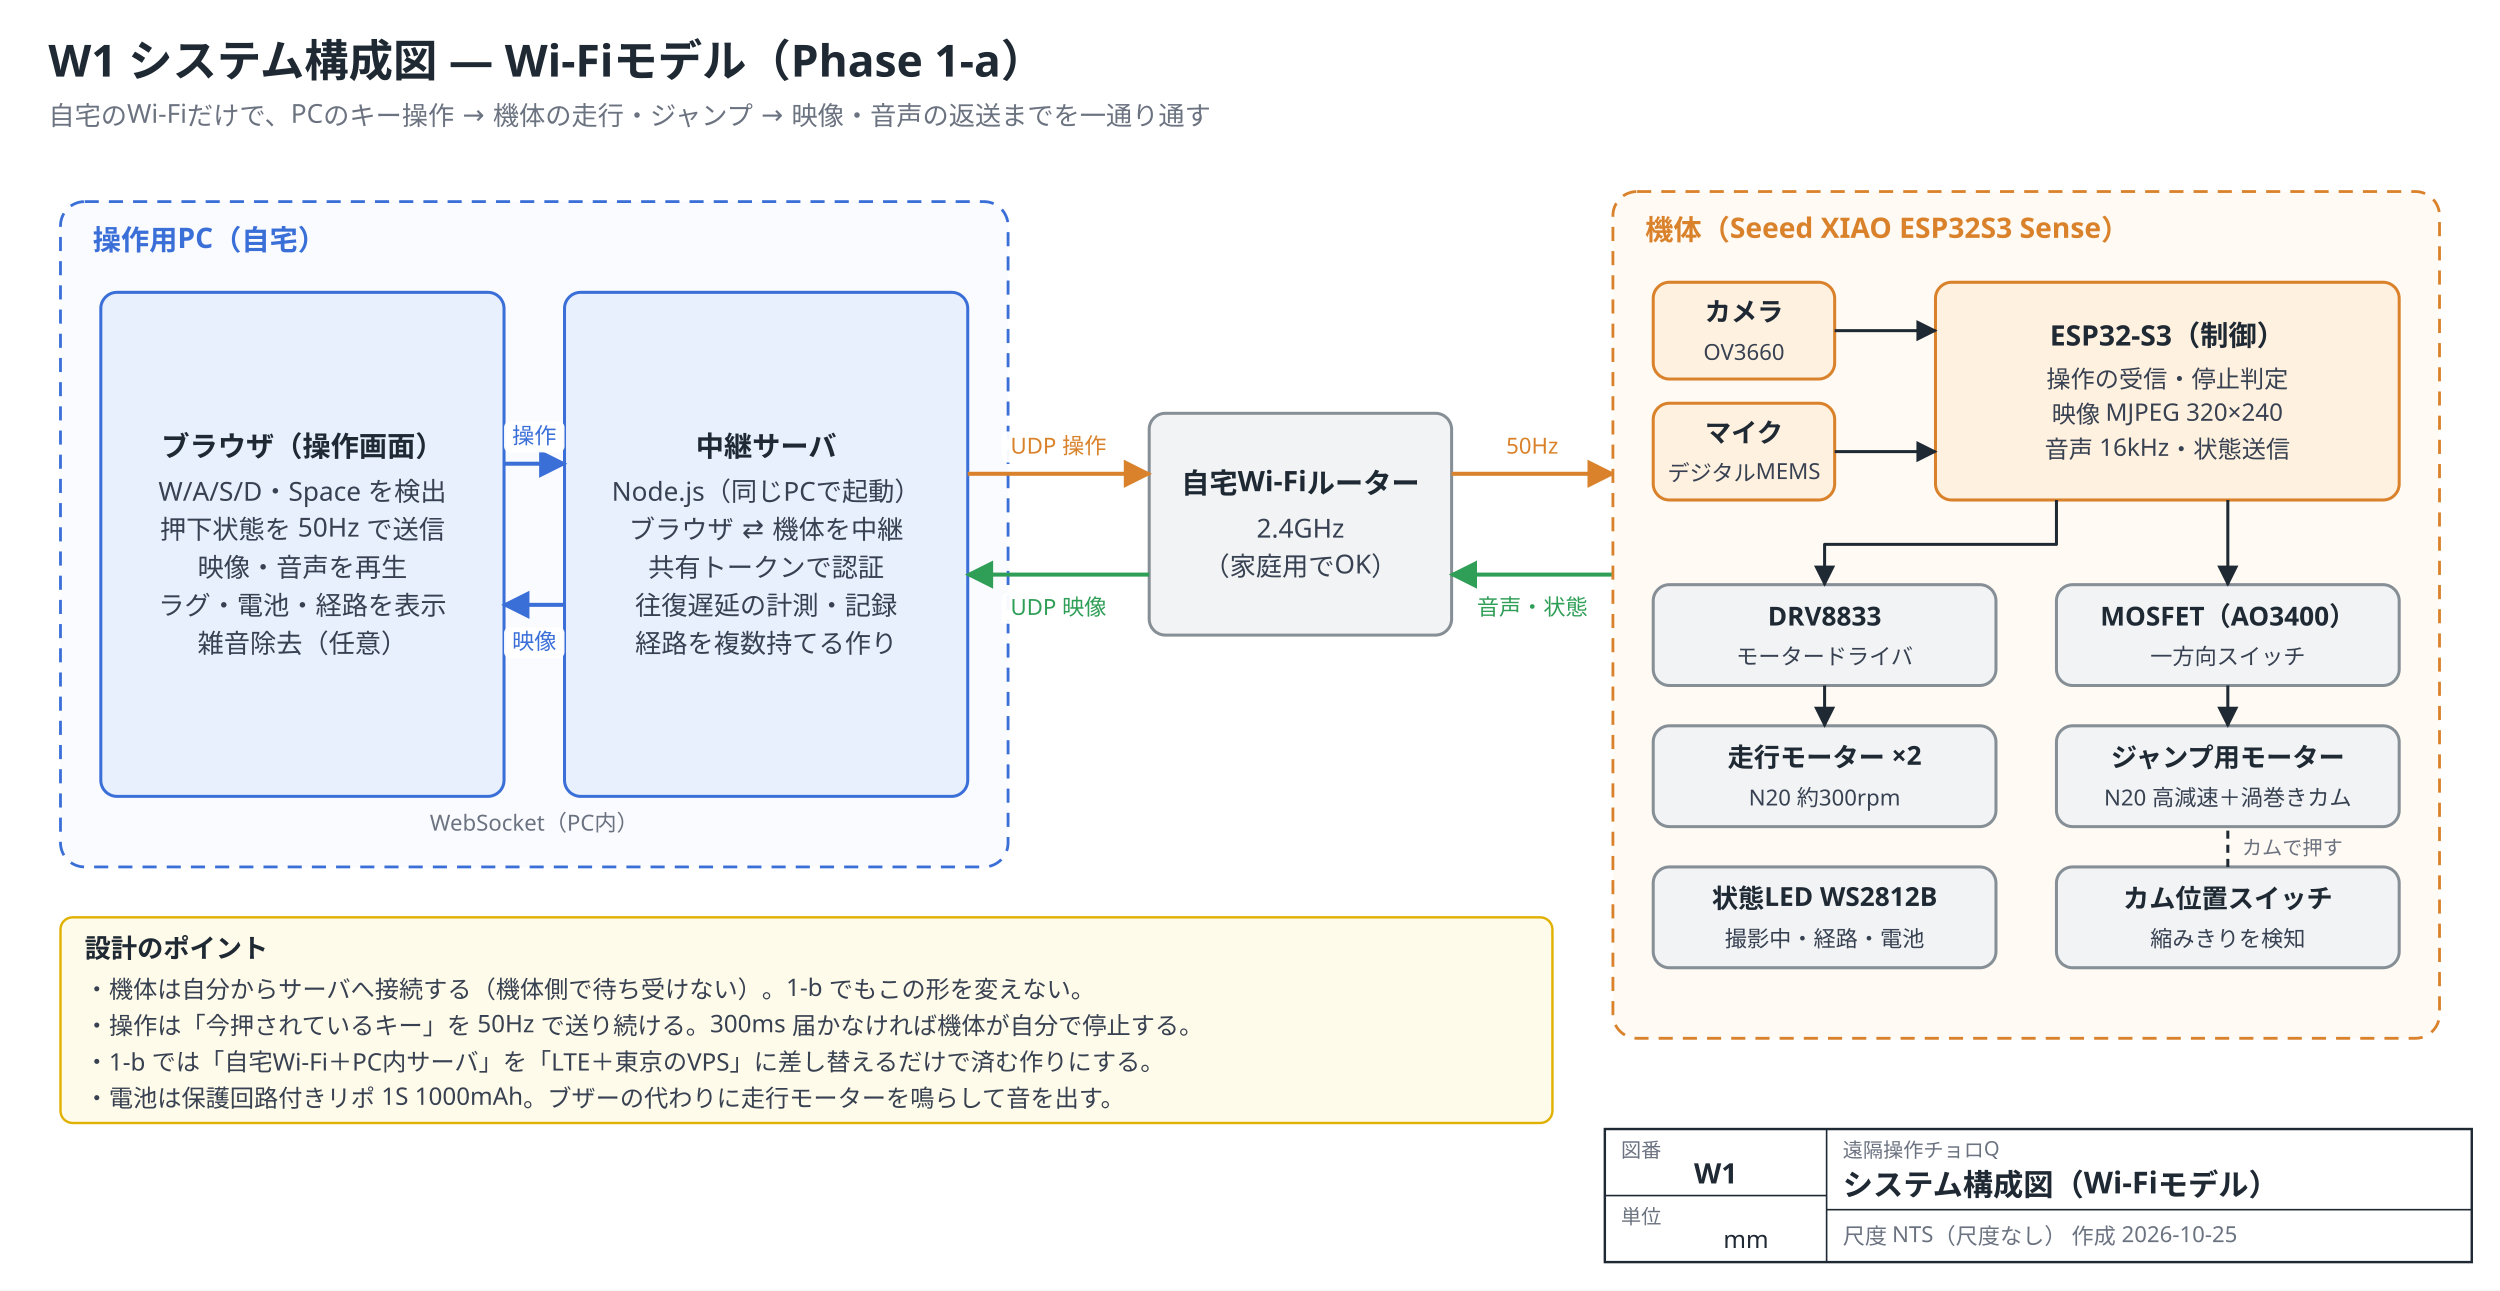
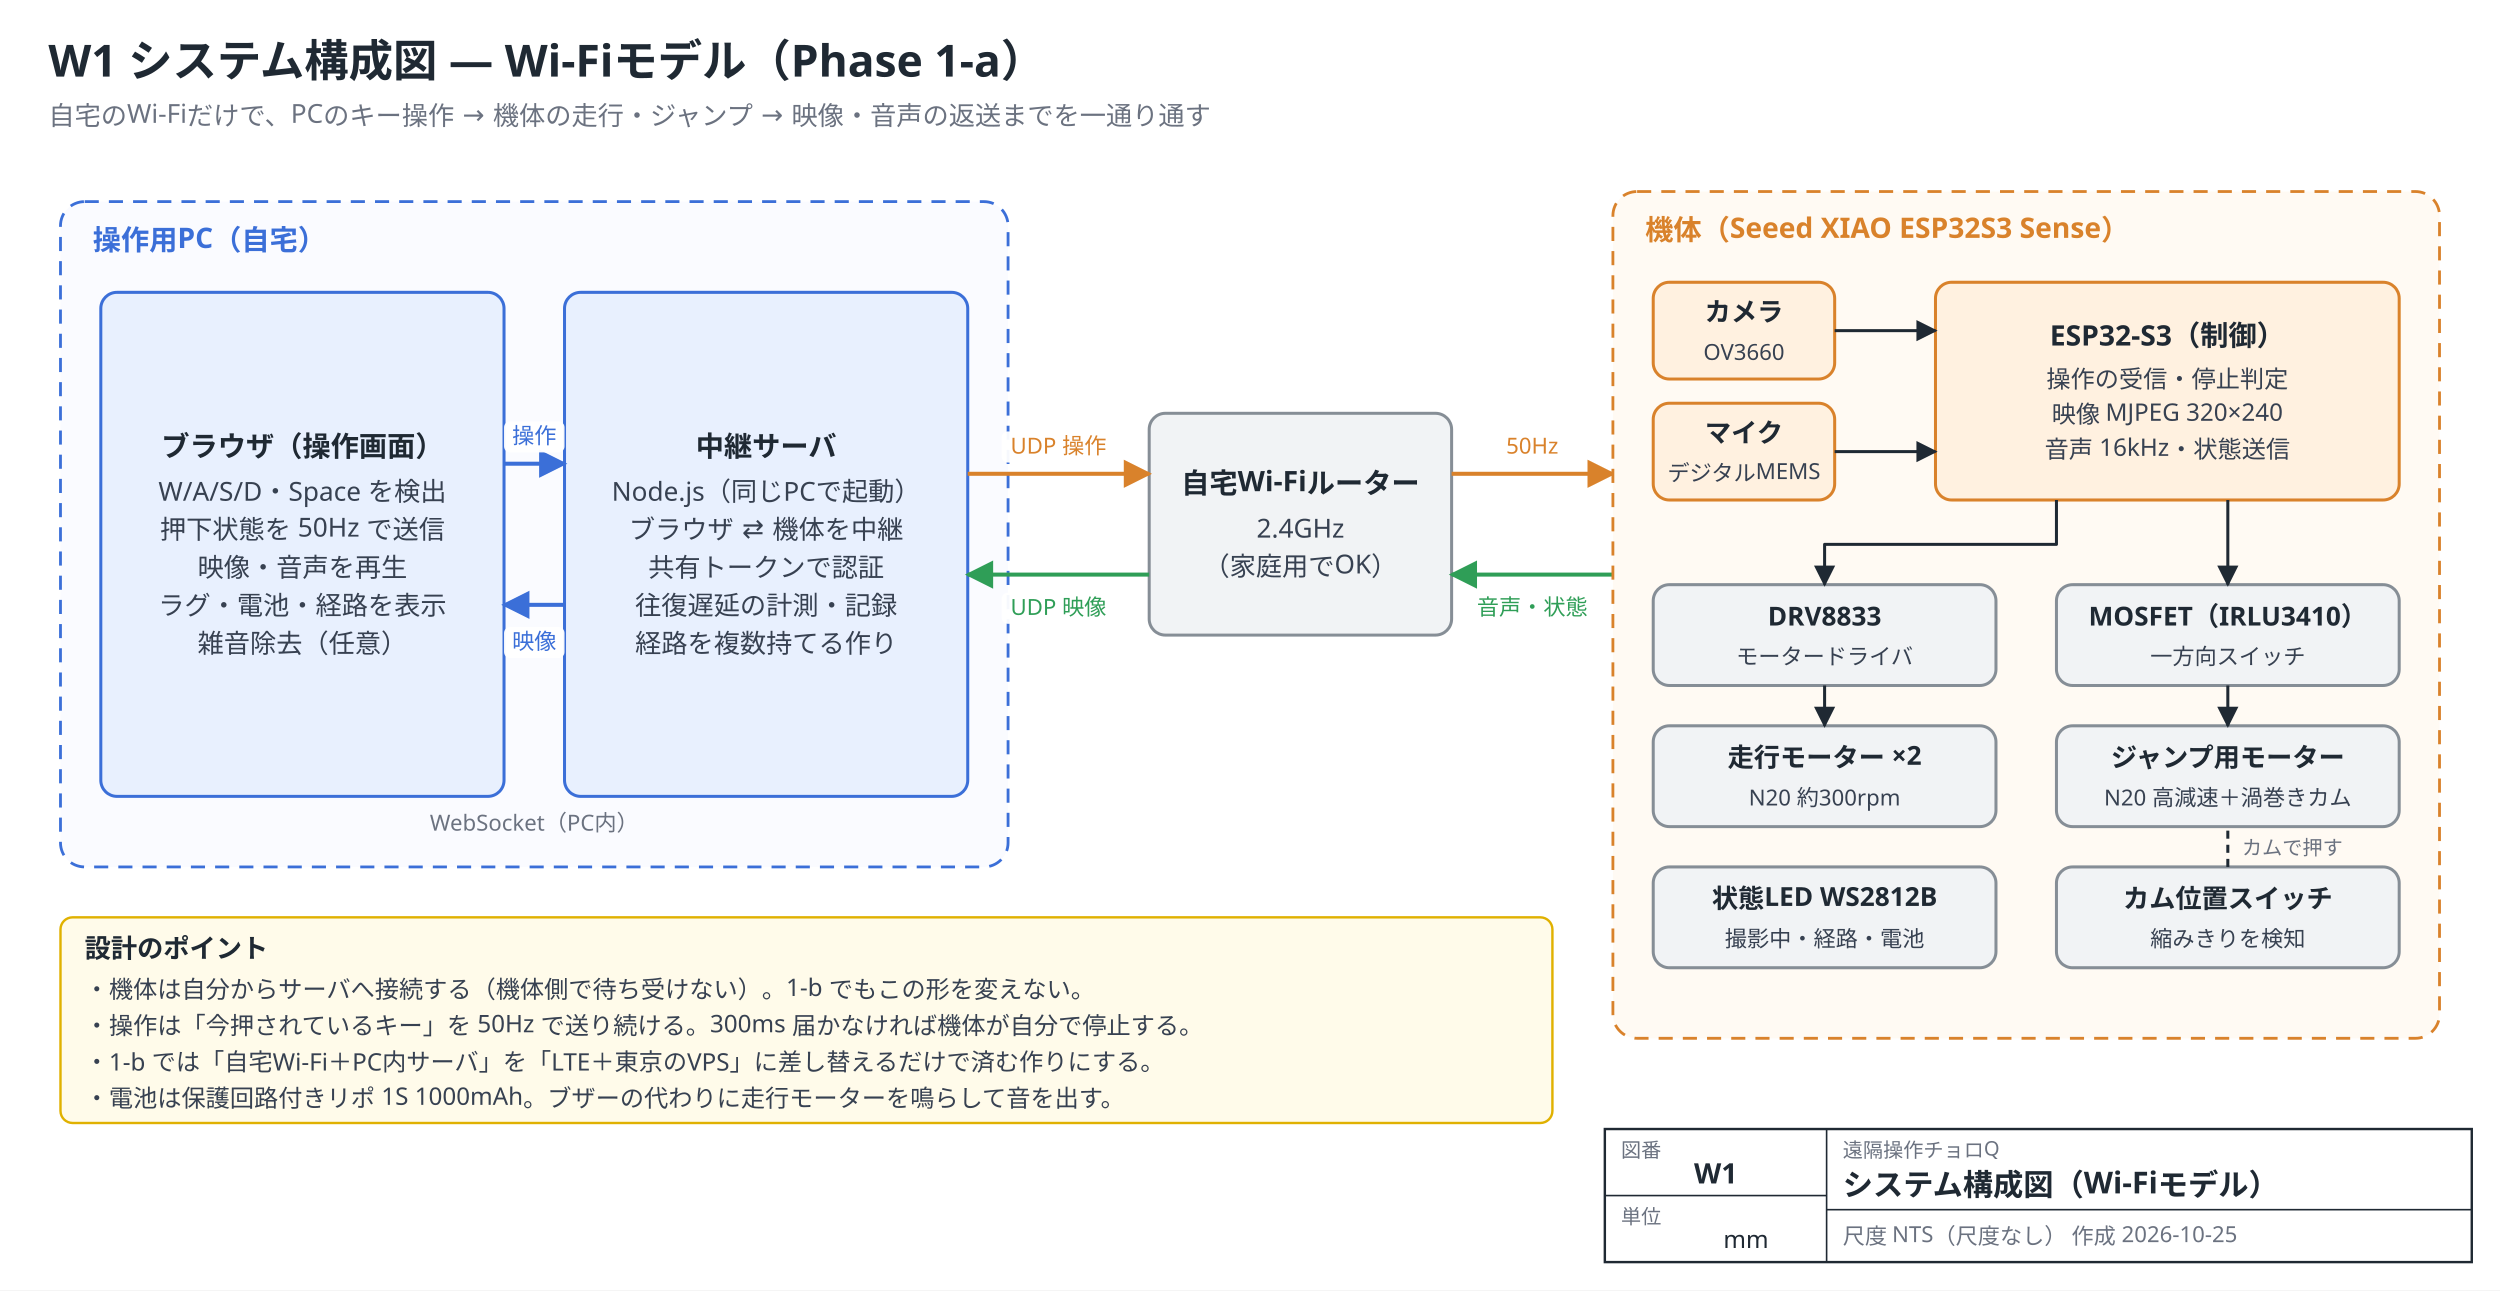
<svg xmlns="http://www.w3.org/2000/svg" width="1240" height="640" viewBox="0 0 1240 640" font-family="'Hiragino Sans','Hiragino Kaku Gothic ProN',sans-serif">
  <rect width="100%" height="100%" fill="#ffffff" />
  <defs>
    <marker id="arr" viewBox="0 0 10 10" refX="9" refY="5" markerWidth="7" markerHeight="7" orient="auto-start-reverse">
      <path d="M0,0 L10,5 L0,10 z" fill="#1f2933" />
    </marker>
    <marker id="arrb" viewBox="0 0 10 10" refX="9" refY="5" markerWidth="7" markerHeight="7" orient="auto-start-reverse">
      <path d="M0,0 L10,5 L0,10 z" fill="#3b6fd8" />
    </marker>
    <marker id="arro" viewBox="0 0 10 10" refX="9" refY="5" markerWidth="7" markerHeight="7" orient="auto-start-reverse">
      <path d="M0,0 L10,5 L0,10 z" fill="#d9822b" />
    </marker>
    <marker id="arrg" viewBox="0 0 10 10" refX="9" refY="5" markerWidth="7" markerHeight="7" orient="auto-start-reverse">
      <path d="M0,0 L10,5 L0,10 z" fill="#2f9e57" />
    </marker>
    <marker id="arrr" viewBox="0 0 10 10" refX="9" refY="5" markerWidth="7" markerHeight="7" orient="auto-start-reverse">
      <path d="M0,0 L10,5 L0,10 z" fill="#d64545" />
    </marker>
    <marker id="dim" viewBox="0 0 10 10" refX="10" refY="5" markerWidth="6" markerHeight="6" orient="auto-start-reverse">
      <path d="M0,1 L10,5 L0,9 z" fill="#6b7280" />
    </marker>
    <pattern id="hatch" width="6" height="6" patternUnits="userSpaceOnUse" patternTransform="rotate(45)">
      <line x1="0" y1="0" x2="0" y2="6" stroke="#868e96" stroke-width="1" />
    </pattern>
  </defs>
  <text x="24" y="38" font-size="22" text-anchor="start" font-weight="bold" fill="#1f2933">W1  システム構成図 ― Wi-Fiモデル（Phase 1-a）</text>
  <text x="24" y="62" font-size="13" text-anchor="start" font-weight="normal" fill="#6b7280">自宅のWi-Fiだけで、PCのキー操作 → 機体の走行・ジャンプ → 映像・音声の返送までを一通り通す</text>
  <rect x="30" y="100" width="470" height="330" rx="12" fill="#fafbff" stroke="#3b6fd8" stroke-width="1.4" stroke-dasharray="7 5" fill-opacity="1" />
  <text x="46" y="124" font-size="14" text-anchor="start" font-weight="bold" fill="#3b6fd8">操作用PC（自宅）</text>
  <rect x="50" y="145" width="200" height="250" rx="8" fill="#e8f0fe" stroke="#3b6fd8" stroke-width="1.5" fill-opacity="1" />
  <text x="150.0" y="226.375" font-size="14" text-anchor="middle" font-weight="bold" fill="#1f2933">ブラウザ（操作画面）</text>
  <text x="150.0" y="248.375" font-size="13" text-anchor="middle" font-weight="normal" fill="#374151">W/A/S/D・Space を検出</text>
  <text x="150.0" y="267.225" font-size="13" text-anchor="middle" font-weight="normal" fill="#374151">押下状態を 50Hz で送信</text>
  <text x="150.0" y="286.075" font-size="13" text-anchor="middle" font-weight="normal" fill="#374151">映像・音声を再生</text>
  <text x="150.0" y="304.925" font-size="13" text-anchor="middle" font-weight="normal" fill="#374151">ラグ・電池・経路を表示</text>
  <text x="150.0" y="323.775" font-size="13" text-anchor="middle" font-weight="normal" fill="#374151">雑音除去（任意）</text>
  <rect x="280" y="145" width="200" height="250" rx="8" fill="#e8f0fe" stroke="#3b6fd8" stroke-width="1.5" fill-opacity="1" />
  <text x="380.0" y="226.375" font-size="14" text-anchor="middle" font-weight="bold" fill="#1f2933">中継サーバ</text>
  <text x="380.0" y="248.375" font-size="13" text-anchor="middle" font-weight="normal" fill="#374151">Node.js（同じPCで起動）</text>
  <text x="380.0" y="267.225" font-size="13" text-anchor="middle" font-weight="normal" fill="#374151">ブラウザ ⇄ 機体を中継</text>
  <text x="380.0" y="286.075" font-size="13" text-anchor="middle" font-weight="normal" fill="#374151">共有トークンで認証</text>
  <text x="380.0" y="304.925" font-size="13" text-anchor="middle" font-weight="normal" fill="#374151">往復遅延の計測・記録</text>
  <text x="380.0" y="323.775" font-size="13" text-anchor="middle" font-weight="normal" fill="#374151">経路を複数持てる作り</text>
  <line x1="250" y1="230" x2="280" y2="230" stroke="#3b6fd8" stroke-width="2" marker-end="url(#arrb)" />
  <line x1="280" y1="300" x2="250" y2="300" stroke="#3b6fd8" stroke-width="2" marker-end="url(#arrb)" />
  <rect x="250.0" y="209" width="30" height="15.4" rx="3" fill="#ffffff" fill-opacity="0.95" />
  <text x="265" y="220" font-size="11" text-anchor="middle" font-weight="normal" fill="#3b6fd8">操作</text>
  <rect x="250.0" y="311" width="30" height="15.4" rx="3" fill="#ffffff" fill-opacity="0.95" />
  <text x="265" y="322" font-size="11" text-anchor="middle" font-weight="normal" fill="#3b6fd8">映像</text>
  <text x="265" y="412" font-size="11" text-anchor="middle" font-weight="normal" fill="#6b7280">WebSocket（PC内）</text>
  <rect x="570" y="205" width="150" height="110" rx="8" fill="#f1f3f5" stroke="#868e96" stroke-width="1.5" fill-opacity="1" />
  <text x="645.0" y="244.65" font-size="14" text-anchor="middle" font-weight="bold" fill="#1f2933">自宅Wi-Fiルーター</text>
  <text x="645.0" y="266.65" font-size="13" text-anchor="middle" font-weight="normal" fill="#374151">2.4GHz</text>
  <text x="645.0" y="285.5" font-size="13" text-anchor="middle" font-weight="normal" fill="#374151">（家庭用でOK）</text>
  <line x1="480" y1="235" x2="570" y2="235" stroke="#d9822b" stroke-width="2" marker-end="url(#arro)" />
  <line x1="570" y1="285" x2="480" y2="285" stroke="#2f9e57" stroke-width="2" marker-end="url(#arrg)" />
  <line x1="720" y1="235" x2="800" y2="235" stroke="#d9822b" stroke-width="2" marker-end="url(#arro)" />
  <line x1="800" y1="285" x2="720" y2="285" stroke="#2f9e57" stroke-width="2" marker-end="url(#arrg)" />
  <rect x="496.8" y="214" width="56.4" height="15.4" rx="3" fill="#ffffff" fill-opacity="0.95" />
  <text x="525" y="225" font-size="11" text-anchor="middle" font-weight="normal" fill="#d9822b">UDP 操作</text>
  <rect x="742.8" y="214" width="34.4" height="15.4" rx="3" fill="#ffffff" fill-opacity="0.95" />
  <text x="760" y="225" font-size="11" text-anchor="middle" font-weight="normal" fill="#d9822b">50Hz</text>
  <rect x="496.8" y="294" width="56.4" height="15.4" rx="3" fill="#ffffff" fill-opacity="0.95" />
  <text x="525" y="305" font-size="11" text-anchor="middle" font-weight="normal" fill="#2f9e57">UDP 映像</text>
  <rect x="728.5" y="294" width="63" height="15.4" rx="3" fill="#ffffff" fill-opacity="0.95" />
  <text x="760" y="305" font-size="11" text-anchor="middle" font-weight="normal" fill="#2f9e57">音声・状態</text>
  <rect x="800" y="95" width="410" height="420" rx="12" fill="#fffaf3" stroke="#d9822b" stroke-width="1.4" stroke-dasharray="7 5" fill-opacity="1" />
  <text x="816" y="119" font-size="14" text-anchor="start" font-weight="bold" fill="#d9822b">機体（Seeed XIAO ESP32S3 Sense）</text>
  <rect x="820" y="140" width="90" height="48" rx="8" fill="#fff1e0" stroke="#d9822b" stroke-width="1.5" fill-opacity="1" />
  <text x="865.0" y="159.275" font-size="13" text-anchor="middle" font-weight="bold" fill="#1f2933">カメラ</text>
  <text x="865.0" y="178.525" font-size="11" text-anchor="middle" font-weight="normal" fill="#374151">OV3660</text>
  <rect x="820" y="200" width="90" height="48" rx="8" fill="#fff1e0" stroke="#d9822b" stroke-width="1.5" fill-opacity="1" />
  <text x="865.0" y="219.275" font-size="13" text-anchor="middle" font-weight="bold" fill="#1f2933">マイク</text>
  <text x="865.0" y="238.525" font-size="11" text-anchor="middle" font-weight="normal" fill="#374151">デジタルMEMS</text>
  <rect x="960" y="140" width="230" height="108" rx="8" fill="#fff1e0" stroke="#d9822b" stroke-width="1.5" fill-opacity="1" />
  <text x="1075.0" y="171.4" font-size="14" text-anchor="middle" font-weight="bold" fill="#1f2933">ESP32-S3（制御）</text>
  <text x="1075.0" y="192.3" font-size="12" text-anchor="middle" font-weight="normal" fill="#374151">操作の受信・停止判定</text>
  <text x="1075.0" y="209.7" font-size="12" text-anchor="middle" font-weight="normal" fill="#374151">映像 MJPEG 320×240</text>
  <text x="1075.0" y="227.1" font-size="12" text-anchor="middle" font-weight="normal" fill="#374151">音声 16kHz・状態送信</text>
  <line x1="910" y1="164" x2="960" y2="164" stroke="#1f2933" stroke-width="1.5" marker-end="url(#arr)" />
  <line x1="910" y1="224" x2="960" y2="224" stroke="#1f2933" stroke-width="1.5" marker-end="url(#arr)" />
  <rect x="820" y="290" width="170" height="50" rx="8" fill="#f1f3f5" stroke="#868e96" stroke-width="1.5" fill-opacity="1" />
  <text x="905.0" y="310.275" font-size="13" text-anchor="middle" font-weight="bold" fill="#1f2933">DRV8833</text>
  <text x="905.0" y="329.525" font-size="11" text-anchor="middle" font-weight="normal" fill="#374151">モータードライバ</text>
  <rect x="820" y="360" width="170" height="50" rx="8" fill="#f1f3f5" stroke="#868e96" stroke-width="1.5" fill-opacity="1" />
  <text x="905.0" y="380.275" font-size="13" text-anchor="middle" font-weight="bold" fill="#1f2933">走行モーター ×2</text>
  <text x="905.0" y="399.525" font-size="11" text-anchor="middle" font-weight="normal" fill="#374151">N20 約300rpm</text>
  <rect x="1020" y="290" width="170" height="50" rx="8" fill="#f1f3f5" stroke="#868e96" stroke-width="1.5" fill-opacity="1" />
-   <text x="1105.0" y="310.275" font-size="13" text-anchor="middle" font-weight="bold" fill="#1f2933">MOSFET（AO3400）</text>
+   <text x="1105.0" y="310.275" font-size="13" text-anchor="middle" font-weight="bold" fill="#1f2933">MOSFET（IRLU3410）</text>
  <text x="1105.0" y="329.525" font-size="11" text-anchor="middle" font-weight="normal" fill="#374151">一方向スイッチ</text>
  <rect x="1020" y="360" width="170" height="50" rx="8" fill="#f1f3f5" stroke="#868e96" stroke-width="1.5" fill-opacity="1" />
  <text x="1105.0" y="380.275" font-size="13" text-anchor="middle" font-weight="bold" fill="#1f2933">ジャンプ用モーター</text>
  <text x="1105.0" y="399.525" font-size="11" text-anchor="middle" font-weight="normal" fill="#374151">N20 高減速＋渦巻きカム</text>
  <rect x="1020" y="430" width="170" height="50" rx="8" fill="#f1f3f5" stroke="#868e96" stroke-width="1.5" fill-opacity="1" />
  <text x="1105.0" y="450.275" font-size="13" text-anchor="middle" font-weight="bold" fill="#1f2933">カム位置スイッチ</text>
  <text x="1105.0" y="469.525" font-size="11" text-anchor="middle" font-weight="normal" fill="#374151">縮みきりを検知</text>
  <rect x="820" y="430" width="170" height="50" rx="8" fill="#f1f3f5" stroke="#868e96" stroke-width="1.5" fill-opacity="1" />
  <text x="905.0" y="450.275" font-size="13" text-anchor="middle" font-weight="bold" fill="#1f2933">状態LED WS2812B</text>
  <text x="905.0" y="469.525" font-size="11" text-anchor="middle" font-weight="normal" fill="#374151">撮影中・経路・電池</text>
  <polyline points="1020,248 1020,270 905,270 905,290" fill="none" stroke="#1f2933" stroke-width="1.5" stroke-linejoin="round" marker-end="url(#arr)" />
  <line x1="1105" y1="248" x2="1105" y2="290" stroke="#1f2933" stroke-width="1.5" marker-end="url(#arr)" />
  <line x1="905" y1="340" x2="905" y2="360" stroke="#1f2933" stroke-width="1.5" marker-end="url(#arr)" />
  <line x1="1105" y1="340" x2="1105" y2="360" stroke="#1f2933" stroke-width="1.5" marker-end="url(#arr)" />
  <line x1="1105" y1="430" x2="1105" y2="410" stroke="#1f2933" stroke-width="1.5" stroke-dasharray="4 3" />
  <text x="1112" y="424" font-size="10" text-anchor="start" font-weight="normal" fill="#6b7280">カムで押す</text>
  <rect x="30" y="455" width="740" height="102.0" rx="6" fill="#fffbea" stroke="#e0b100" stroke-width="1.2" fill-opacity="1" />
  <text x="42" y="475" font-size="13" text-anchor="start" font-weight="bold" fill="#1f2933">設計のポイント</text>
  <text x="42" y="495.0" font-size="12" text-anchor="start" font-weight="normal" fill="#374151">・機体は自分からサーバへ接続する（機体側で待ち受けない）。1-b でもこの形を変えない。</text>
  <text x="42" y="513.0" font-size="12" text-anchor="start" font-weight="normal" fill="#374151">・操作は「今押されているキー」を 50Hz で送り続ける。300ms 届かなければ機体が自分で停止する。</text>
  <text x="42" y="531.0" font-size="12" text-anchor="start" font-weight="normal" fill="#374151">・1-b では「自宅Wi-Fi＋PC内サーバ」を「LTE＋東京のVPS」に差し替えるだけで済む作りにする。</text>
  <text x="42" y="549.0" font-size="12" text-anchor="start" font-weight="normal" fill="#374151">・電池は保護回路付きリポ 1S 1000mAh。ブザーの代わりに走行モーターを鳴らして音を出す。</text>
  <rect x="796" y="560" width="430" height="66" rx="0" fill="#fff" stroke="#1f2933" stroke-width="1.2" fill-opacity="1" />
  <line x1="906" y1="560" x2="906" y2="626" stroke="#1f2933" stroke-width="0.8" />
  <line x1="796" y1="593" x2="906" y2="593" stroke="#1f2933" stroke-width="0.8" />
  <line x1="906" y1="600" x2="1226" y2="600" stroke="#1f2933" stroke-width="0.8" />
  <text x="804" y="574" font-size="10" text-anchor="start" font-weight="normal" fill="#6b7280">図番</text>
  <text x="851" y="587" font-size="14" text-anchor="middle" font-weight="bold" fill="#1f2933">W1</text>
  <text x="804" y="607" font-size="10" text-anchor="start" font-weight="normal" fill="#6b7280">単位</text>
  <text x="866" y="619" font-size="12" text-anchor="middle" font-weight="normal" fill="#1f2933">mm</text>
  <text x="914" y="574" font-size="10" text-anchor="start" font-weight="normal" fill="#6b7280">遠隔操作チョロQ</text>
  <text x="914" y="593" font-size="15" text-anchor="start" font-weight="bold" fill="#1f2933">システム構成図（Wi-Fiモデル）</text>
  <text x="914" y="617" font-size="11" text-anchor="start" font-weight="normal" fill="#6b7280">尺度 NTS（尺度なし）   作成 2026-10-25</text>
</svg>
